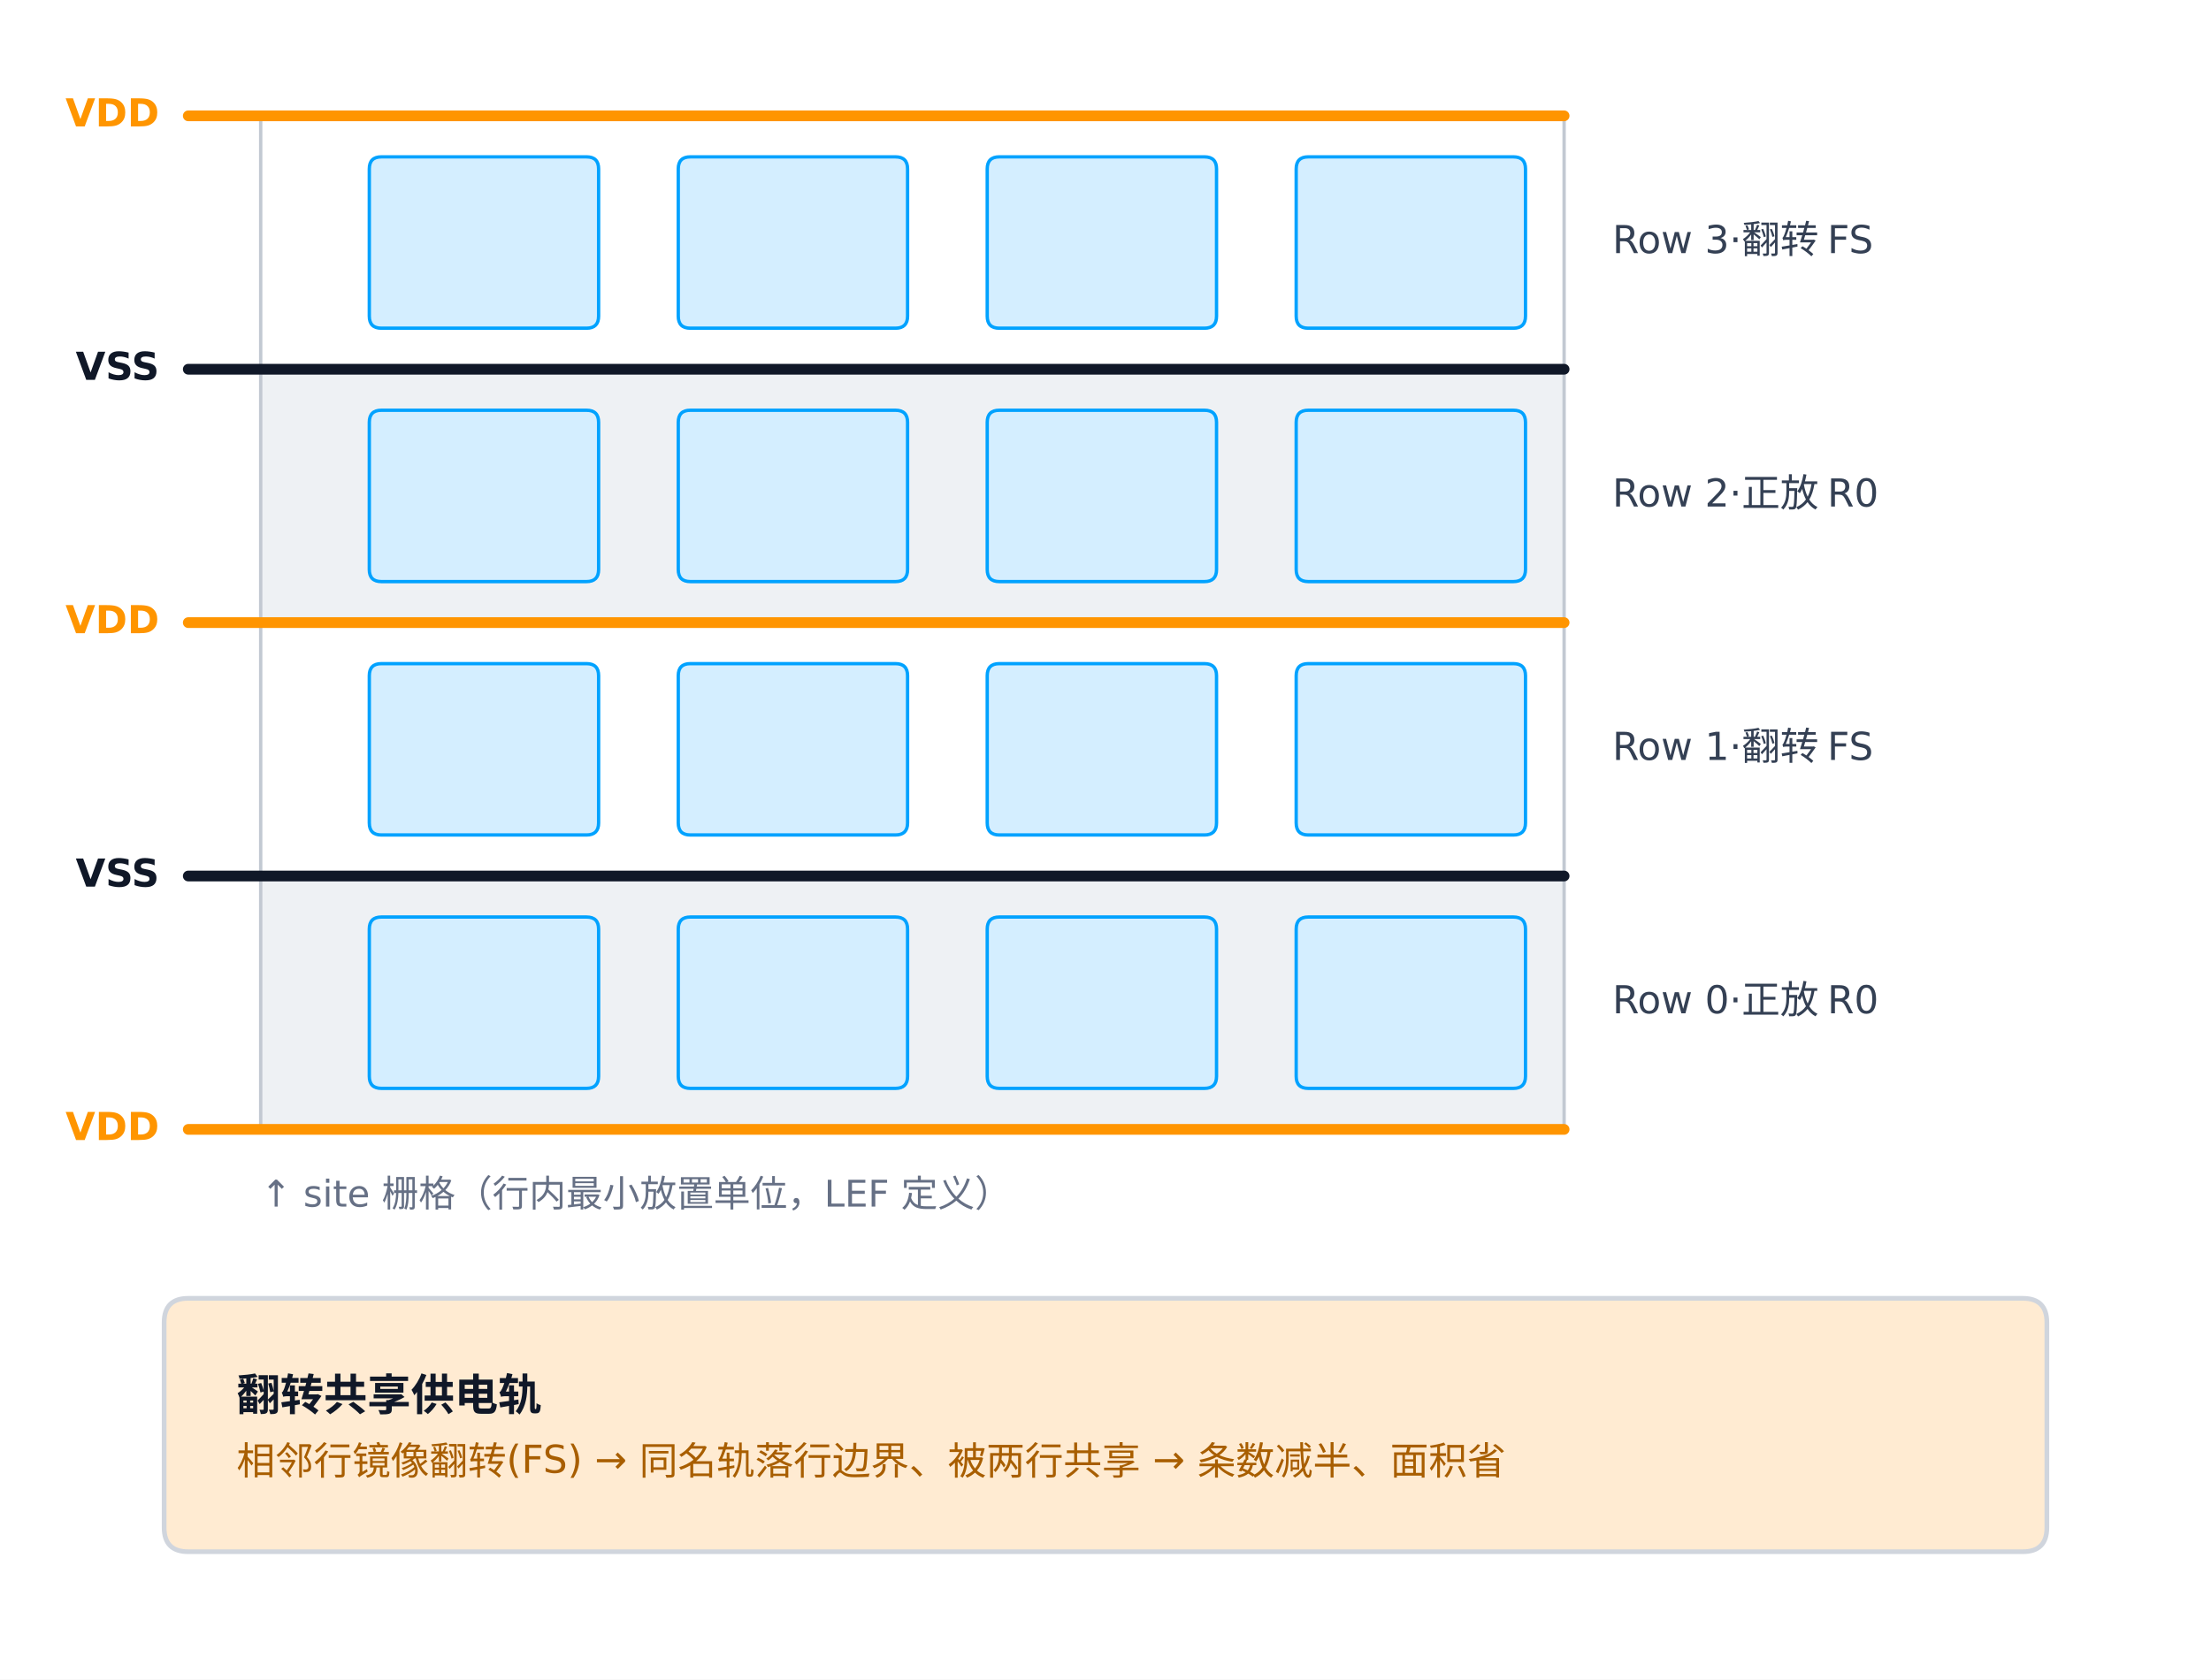
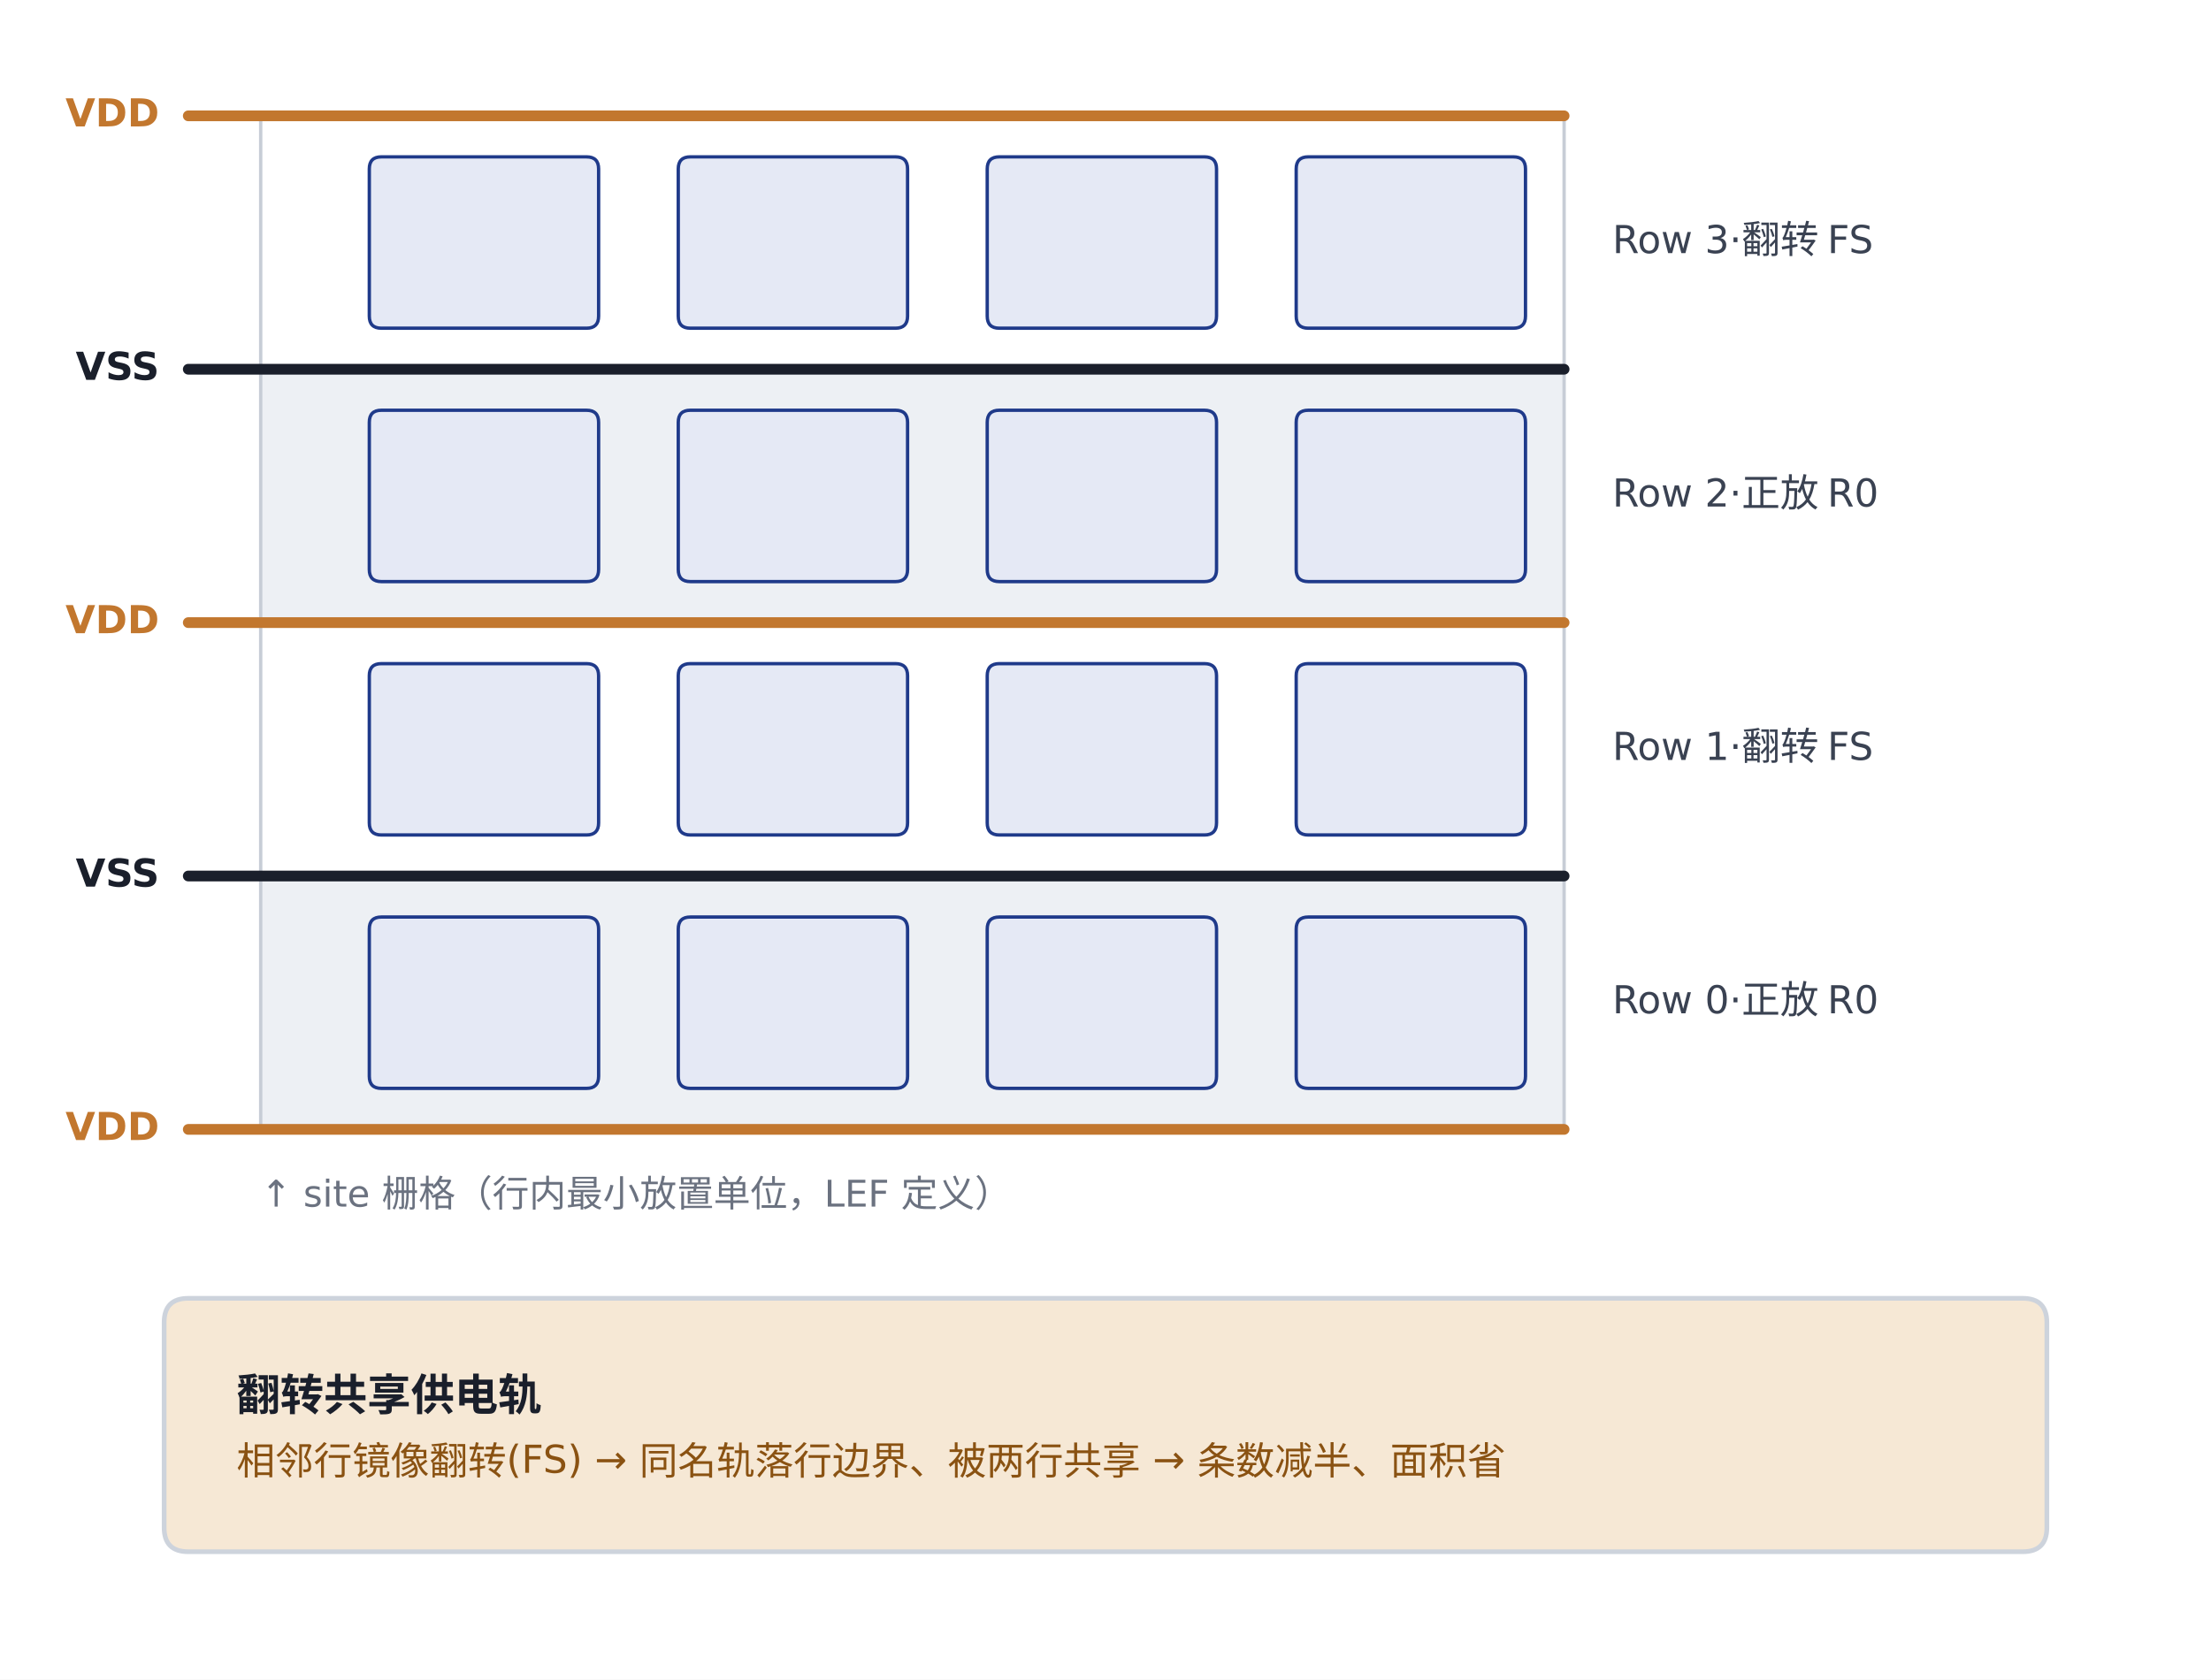
<svg xmlns="http://www.w3.org/2000/svg" width="659.52pt" height="501.12pt" viewBox="0 0 659.52 501.12" version="1.1">
  <defs>
    <style type="text/css">*{stroke-linejoin: round; stroke-linecap: butt}</style>
  </defs>
  <g id="figure_1">
    <g id="patch_1">
      <path d="M 0 501.12  L 659.52 501.12  L 659.52 0  L 0 0  z " style="fill: #ffffff" />
    </g>
    <g id="axes_1">
      <g id="patch_2">
-         <path d="M 5.76 495.36  L 653.76 495.36  L 653.76 5.76  L 5.76 5.76  z " clip-path="url(#p98e94a2d8c)" style="fill: #ffffff" />
+         <path d="M 5.76 495.36  L 653.76 495.36  L 653.76 5.76  L 5.76 5.76  z " clip-path="url(#p87aff884bc)" style="fill: #ffffff" />
      </g>
      <g id="patch_3">
-         <path d="M 77.76 336.96  L 466.56 336.96  L 466.56 261.36  L 77.76 261.36  z " clip-path="url(#p98e94a2d8c)" style="fill: #eef1f4; stroke: #c2c9d2; stroke-linejoin: miter" />
+         <path d="M 77.76 336.96  L 466.56 336.96  L 466.56 261.36  L 77.76 261.36  z " clip-path="url(#p87aff884bc)" style="fill: #edf0f4; stroke: #c7cdd6; stroke-linejoin: miter" />
      </g>
      <g id="patch_4">
-         <path d="M 77.76 261.36  L 466.56 261.36  L 466.56 185.76  L 77.76 185.76  z " clip-path="url(#p98e94a2d8c)" style="fill: #ffffff; stroke: #c2c9d2; stroke-linejoin: miter" />
+         <path d="M 77.76 261.36  L 466.56 261.36  L 466.56 185.76  L 77.76 185.76  z " clip-path="url(#p87aff884bc)" style="fill: #ffffff; stroke: #c7cdd6; stroke-linejoin: miter" />
      </g>
      <g id="patch_5">
-         <path d="M 77.76 185.76  L 466.56 185.76  L 466.56 110.16  L 77.76 110.16  z " clip-path="url(#p98e94a2d8c)" style="fill: #eef1f4; stroke: #c2c9d2; stroke-linejoin: miter" />
+         <path d="M 77.76 185.76  L 466.56 185.76  L 466.56 110.16  L 77.76 110.16  z " clip-path="url(#p87aff884bc)" style="fill: #edf0f4; stroke: #c7cdd6; stroke-linejoin: miter" />
      </g>
      <g id="patch_6">
-         <path d="M 77.76 110.16  L 466.56 110.16  L 466.56 34.56  L 77.76 34.56  z " clip-path="url(#p98e94a2d8c)" style="fill: #ffffff; stroke: #c2c9d2; stroke-linejoin: miter" />
+         <path d="M 77.76 110.16  L 466.56 110.16  L 466.56 34.56  L 77.76 34.56  z " clip-path="url(#p87aff884bc)" style="fill: #ffffff; stroke: #c7cdd6; stroke-linejoin: miter" />
      </g>
      <g id="patch_7">
-         <path d="M 56.16 462.96  L 603.36 462.96  Q 610.56 462.96 610.56 455.76  L 610.56 394.56  Q 610.56 387.36 603.36 387.36  L 56.16 387.36  Q 48.96 387.36 48.96 394.56  L 48.96 455.76  Q 48.96 462.96 56.16 462.96  z " clip-path="url(#p98e94a2d8c)" style="fill: #ffebd2; stroke: #d0d5dd; stroke-width: 1.4; stroke-linejoin: miter" />
+         <path d="M 56.16 462.96  L 603.36 462.96  Q 610.56 462.96 610.56 455.76  L 610.56 394.56  Q 610.56 387.36 603.36 387.36  L 56.16 387.36  Q 48.96 387.36 48.96 394.56  L 48.96 455.76  Q 48.96 462.96 56.16 462.96  z " clip-path="url(#p87aff884bc)" style="fill: #f6e8d5; stroke: #cdd3dc; stroke-width: 1.4; stroke-linejoin: miter" />
      </g>
      <g id="text_1">
-         <text style="font-size: 11.5px; font-family: 'Microsoft YaHei', 'Microsoft YaHei UI', 'SimHei', 'Segoe UI', 'DejaVu Sans', sans-serif; text-anchor: start; fill: #344054" x="480.96" y="302.327" transform="rotate(-0 480.96 302.327)">Row 0·正放 R0</text>
+         <text style="font-size: 11.5px; font-family: 'Microsoft YaHei', 'Microsoft YaHei UI', 'SimHei', 'Segoe UI', 'DejaVu Sans', sans-serif; text-anchor: start; fill: #3a4252" x="480.96" y="302.327" transform="rotate(-0 480.96 302.327)">Row 0·正放 R0</text>
      </g>
      <g id="patch_8">
-         <path d="M 113.76 324.72  L 174.96 324.72  Q 178.56 324.72 178.56 321.12  L 178.56 277.2  Q 178.56 273.6 174.96 273.6  L 113.76 273.6  Q 110.16 273.6 110.16 277.2  L 110.16 321.12  Q 110.16 324.72 113.76 324.72  z " clip-path="url(#p98e94a2d8c)" style="fill: #d4eeff; stroke: #00a2ff; stroke-linejoin: miter" />
+         <path d="M 113.76 324.72  L 174.96 324.72  Q 178.56 324.72 178.56 321.12  L 178.56 277.2  Q 178.56 273.6 174.96 273.6  L 113.76 273.6  Q 110.16 273.6 110.16 277.2  L 110.16 321.12  Q 110.16 324.72 113.76 324.72  z " clip-path="url(#p87aff884bc)" style="fill: #e5e9f5; stroke: #1f3a8a; stroke-linejoin: miter" />
      </g>
      <g id="patch_9">
-         <path d="M 205.92 324.72  L 267.12 324.72  Q 270.72 324.72 270.72 321.12  L 270.72 277.2  Q 270.72 273.6 267.12 273.6  L 205.92 273.6  Q 202.32 273.6 202.32 277.2  L 202.32 321.12  Q 202.32 324.72 205.92 324.72  z " clip-path="url(#p98e94a2d8c)" style="fill: #d4eeff; stroke: #00a2ff; stroke-linejoin: miter" />
+         <path d="M 205.92 324.72  L 267.12 324.72  Q 270.72 324.72 270.72 321.12  L 270.72 277.2  Q 270.72 273.6 267.12 273.6  L 205.92 273.6  Q 202.32 273.6 202.32 277.2  L 202.32 321.12  Q 202.32 324.72 205.92 324.72  z " clip-path="url(#p87aff884bc)" style="fill: #e5e9f5; stroke: #1f3a8a; stroke-linejoin: miter" />
      </g>
      <g id="patch_10">
-         <path d="M 298.08 324.72  L 359.28 324.72  Q 362.88 324.72 362.88 321.12  L 362.88 277.2  Q 362.88 273.6 359.28 273.6  L 298.08 273.6  Q 294.48 273.6 294.48 277.2  L 294.48 321.12  Q 294.48 324.72 298.08 324.72  z " clip-path="url(#p98e94a2d8c)" style="fill: #d4eeff; stroke: #00a2ff; stroke-linejoin: miter" />
+         <path d="M 298.08 324.72  L 359.28 324.72  Q 362.88 324.72 362.88 321.12  L 362.88 277.2  Q 362.88 273.6 359.28 273.6  L 298.08 273.6  Q 294.48 273.6 294.48 277.2  L 294.48 321.12  Q 294.48 324.72 298.08 324.72  z " clip-path="url(#p87aff884bc)" style="fill: #e5e9f5; stroke: #1f3a8a; stroke-linejoin: miter" />
      </g>
      <g id="patch_11">
-         <path d="M 390.24 324.72  L 451.44 324.72  Q 455.04 324.72 455.04 321.12  L 455.04 277.2  Q 455.04 273.6 451.44 273.6  L 390.24 273.6  Q 386.64 273.6 386.64 277.2  L 386.64 321.12  Q 386.64 324.72 390.24 324.72  z " clip-path="url(#p98e94a2d8c)" style="fill: #d4eeff; stroke: #00a2ff; stroke-linejoin: miter" />
+         <path d="M 390.24 324.72  L 451.44 324.72  Q 455.04 324.72 455.04 321.12  L 455.04 277.2  Q 455.04 273.6 451.44 273.6  L 390.24 273.6  Q 386.64 273.6 386.64 277.2  L 386.64 321.12  Q 386.64 324.72 390.24 324.72  z " clip-path="url(#p87aff884bc)" style="fill: #e5e9f5; stroke: #1f3a8a; stroke-linejoin: miter" />
      </g>
      <g id="text_2">
-         <text style="font-size: 11.5px; font-family: 'Microsoft YaHei', 'Microsoft YaHei UI', 'SimHei', 'Segoe UI', 'DejaVu Sans', sans-serif; text-anchor: start; fill: #344054" x="480.96" y="226.727" transform="rotate(-0 480.96 226.727)">Row 1·翻转 FS</text>
+         <text style="font-size: 11.5px; font-family: 'Microsoft YaHei', 'Microsoft YaHei UI', 'SimHei', 'Segoe UI', 'DejaVu Sans', sans-serif; text-anchor: start; fill: #3a4252" x="480.96" y="226.727" transform="rotate(-0 480.96 226.727)">Row 1·翻转 FS</text>
      </g>
      <g id="patch_12">
-         <path d="M 113.76 249.12  L 174.96 249.12  Q 178.56 249.12 178.56 245.52  L 178.56 201.6  Q 178.56 198 174.96 198  L 113.76 198  Q 110.16 198 110.16 201.6  L 110.16 245.52  Q 110.16 249.12 113.76 249.12  z " clip-path="url(#p98e94a2d8c)" style="fill: #d4eeff; stroke: #00a2ff; stroke-linejoin: miter" />
+         <path d="M 113.76 249.12  L 174.96 249.12  Q 178.56 249.12 178.56 245.52  L 178.56 201.6  Q 178.56 198 174.96 198  L 113.76 198  Q 110.16 198 110.16 201.6  L 110.16 245.52  Q 110.16 249.12 113.76 249.12  z " clip-path="url(#p87aff884bc)" style="fill: #e5e9f5; stroke: #1f3a8a; stroke-linejoin: miter" />
      </g>
      <g id="patch_13">
-         <path d="M 205.92 249.12  L 267.12 249.12  Q 270.72 249.12 270.72 245.52  L 270.72 201.6  Q 270.72 198 267.12 198  L 205.92 198  Q 202.32 198 202.32 201.6  L 202.32 245.52  Q 202.32 249.12 205.92 249.12  z " clip-path="url(#p98e94a2d8c)" style="fill: #d4eeff; stroke: #00a2ff; stroke-linejoin: miter" />
+         <path d="M 205.92 249.12  L 267.12 249.12  Q 270.72 249.12 270.72 245.52  L 270.72 201.6  Q 270.72 198 267.12 198  L 205.92 198  Q 202.32 198 202.32 201.6  L 202.32 245.52  Q 202.32 249.12 205.92 249.12  z " clip-path="url(#p87aff884bc)" style="fill: #e5e9f5; stroke: #1f3a8a; stroke-linejoin: miter" />
      </g>
      <g id="patch_14">
-         <path d="M 298.08 249.12  L 359.28 249.12  Q 362.88 249.12 362.88 245.52  L 362.88 201.6  Q 362.88 198 359.28 198  L 298.08 198  Q 294.48 198 294.48 201.6  L 294.48 245.52  Q 294.48 249.12 298.08 249.12  z " clip-path="url(#p98e94a2d8c)" style="fill: #d4eeff; stroke: #00a2ff; stroke-linejoin: miter" />
+         <path d="M 298.08 249.12  L 359.28 249.12  Q 362.88 249.12 362.88 245.52  L 362.88 201.6  Q 362.88 198 359.28 198  L 298.08 198  Q 294.48 198 294.48 201.6  L 294.48 245.52  Q 294.48 249.12 298.08 249.12  z " clip-path="url(#p87aff884bc)" style="fill: #e5e9f5; stroke: #1f3a8a; stroke-linejoin: miter" />
      </g>
      <g id="patch_15">
-         <path d="M 390.24 249.12  L 451.44 249.12  Q 455.04 249.12 455.04 245.52  L 455.04 201.6  Q 455.04 198 451.44 198  L 390.24 198  Q 386.64 198 386.64 201.6  L 386.64 245.52  Q 386.64 249.12 390.24 249.12  z " clip-path="url(#p98e94a2d8c)" style="fill: #d4eeff; stroke: #00a2ff; stroke-linejoin: miter" />
+         <path d="M 390.24 249.12  L 451.44 249.12  Q 455.04 249.12 455.04 245.52  L 455.04 201.6  Q 455.04 198 451.44 198  L 390.24 198  Q 386.64 198 386.64 201.6  L 386.64 245.52  Q 386.64 249.12 390.24 249.12  z " clip-path="url(#p87aff884bc)" style="fill: #e5e9f5; stroke: #1f3a8a; stroke-linejoin: miter" />
      </g>
      <g id="text_3">
-         <text style="font-size: 11.5px; font-family: 'Microsoft YaHei', 'Microsoft YaHei UI', 'SimHei', 'Segoe UI', 'DejaVu Sans', sans-serif; text-anchor: start; fill: #344054" x="480.96" y="151.127" transform="rotate(-0 480.96 151.127)">Row 2·正放 R0</text>
+         <text style="font-size: 11.5px; font-family: 'Microsoft YaHei', 'Microsoft YaHei UI', 'SimHei', 'Segoe UI', 'DejaVu Sans', sans-serif; text-anchor: start; fill: #3a4252" x="480.96" y="151.127" transform="rotate(-0 480.96 151.127)">Row 2·正放 R0</text>
      </g>
      <g id="patch_16">
-         <path d="M 113.76 173.52  L 174.96 173.52  Q 178.56 173.52 178.56 169.92  L 178.56 126  Q 178.56 122.4 174.96 122.4  L 113.76 122.4  Q 110.16 122.4 110.16 126  L 110.16 169.92  Q 110.16 173.52 113.76 173.52  z " clip-path="url(#p98e94a2d8c)" style="fill: #d4eeff; stroke: #00a2ff; stroke-linejoin: miter" />
+         <path d="M 113.76 173.52  L 174.96 173.52  Q 178.56 173.52 178.56 169.92  L 178.56 126  Q 178.56 122.4 174.96 122.4  L 113.76 122.4  Q 110.16 122.4 110.16 126  L 110.16 169.92  Q 110.16 173.52 113.76 173.52  z " clip-path="url(#p87aff884bc)" style="fill: #e5e9f5; stroke: #1f3a8a; stroke-linejoin: miter" />
      </g>
      <g id="patch_17">
-         <path d="M 205.92 173.52  L 267.12 173.52  Q 270.72 173.52 270.72 169.92  L 270.72 126  Q 270.72 122.4 267.12 122.4  L 205.92 122.4  Q 202.32 122.4 202.32 126  L 202.32 169.92  Q 202.32 173.52 205.92 173.52  z " clip-path="url(#p98e94a2d8c)" style="fill: #d4eeff; stroke: #00a2ff; stroke-linejoin: miter" />
+         <path d="M 205.92 173.52  L 267.12 173.52  Q 270.72 173.52 270.72 169.92  L 270.72 126  Q 270.72 122.4 267.12 122.4  L 205.92 122.4  Q 202.32 122.4 202.32 126  L 202.32 169.92  Q 202.32 173.52 205.92 173.52  z " clip-path="url(#p87aff884bc)" style="fill: #e5e9f5; stroke: #1f3a8a; stroke-linejoin: miter" />
      </g>
      <g id="patch_18">
-         <path d="M 298.08 173.52  L 359.28 173.52  Q 362.88 173.52 362.88 169.92  L 362.88 126  Q 362.88 122.4 359.28 122.4  L 298.08 122.4  Q 294.48 122.4 294.48 126  L 294.48 169.92  Q 294.48 173.52 298.08 173.52  z " clip-path="url(#p98e94a2d8c)" style="fill: #d4eeff; stroke: #00a2ff; stroke-linejoin: miter" />
+         <path d="M 298.08 173.52  L 359.28 173.52  Q 362.88 173.52 362.88 169.92  L 362.88 126  Q 362.88 122.4 359.28 122.4  L 298.08 122.4  Q 294.48 122.4 294.48 126  L 294.48 169.92  Q 294.48 173.52 298.08 173.52  z " clip-path="url(#p87aff884bc)" style="fill: #e5e9f5; stroke: #1f3a8a; stroke-linejoin: miter" />
      </g>
      <g id="patch_19">
-         <path d="M 390.24 173.52  L 451.44 173.52  Q 455.04 173.52 455.04 169.92  L 455.04 126  Q 455.04 122.4 451.44 122.4  L 390.24 122.4  Q 386.64 122.4 386.64 126  L 386.64 169.92  Q 386.64 173.52 390.24 173.52  z " clip-path="url(#p98e94a2d8c)" style="fill: #d4eeff; stroke: #00a2ff; stroke-linejoin: miter" />
+         <path d="M 390.24 173.52  L 451.44 173.52  Q 455.04 173.52 455.04 169.92  L 455.04 126  Q 455.04 122.4 451.44 122.4  L 390.24 122.4  Q 386.64 122.4 386.64 126  L 386.64 169.92  Q 386.64 173.52 390.24 173.52  z " clip-path="url(#p87aff884bc)" style="fill: #e5e9f5; stroke: #1f3a8a; stroke-linejoin: miter" />
      </g>
      <g id="text_4">
-         <text style="font-size: 11.5px; font-family: 'Microsoft YaHei', 'Microsoft YaHei UI', 'SimHei', 'Segoe UI', 'DejaVu Sans', sans-serif; text-anchor: start; fill: #344054" x="480.96" y="75.527" transform="rotate(-0 480.96 75.52699)">Row 3·翻转 FS</text>
+         <text style="font-size: 11.5px; font-family: 'Microsoft YaHei', 'Microsoft YaHei UI', 'SimHei', 'Segoe UI', 'DejaVu Sans', sans-serif; text-anchor: start; fill: #3a4252" x="480.96" y="75.527" transform="rotate(-0 480.96 75.52699)">Row 3·翻转 FS</text>
      </g>
      <g id="patch_20">
-         <path d="M 113.76 97.92  L 174.96 97.92  Q 178.56 97.92 178.56 94.32  L 178.56 50.4  Q 178.56 46.8 174.96 46.8  L 113.76 46.8  Q 110.16 46.8 110.16 50.4  L 110.16 94.32  Q 110.16 97.92 113.76 97.92  z " clip-path="url(#p98e94a2d8c)" style="fill: #d4eeff; stroke: #00a2ff; stroke-linejoin: miter" />
+         <path d="M 113.76 97.92  L 174.96 97.92  Q 178.56 97.92 178.56 94.32  L 178.56 50.4  Q 178.56 46.8 174.96 46.8  L 113.76 46.8  Q 110.16 46.8 110.16 50.4  L 110.16 94.32  Q 110.16 97.92 113.76 97.92  z " clip-path="url(#p87aff884bc)" style="fill: #e5e9f5; stroke: #1f3a8a; stroke-linejoin: miter" />
      </g>
      <g id="patch_21">
-         <path d="M 205.92 97.92  L 267.12 97.92  Q 270.72 97.92 270.72 94.32  L 270.72 50.4  Q 270.72 46.8 267.12 46.8  L 205.92 46.8  Q 202.32 46.8 202.32 50.4  L 202.32 94.32  Q 202.32 97.92 205.92 97.92  z " clip-path="url(#p98e94a2d8c)" style="fill: #d4eeff; stroke: #00a2ff; stroke-linejoin: miter" />
+         <path d="M 205.92 97.92  L 267.12 97.92  Q 270.72 97.92 270.72 94.32  L 270.72 50.4  Q 270.72 46.8 267.12 46.8  L 205.92 46.8  Q 202.32 46.8 202.32 50.4  L 202.32 94.32  Q 202.32 97.92 205.92 97.92  z " clip-path="url(#p87aff884bc)" style="fill: #e5e9f5; stroke: #1f3a8a; stroke-linejoin: miter" />
      </g>
      <g id="patch_22">
-         <path d="M 298.08 97.92  L 359.28 97.92  Q 362.88 97.92 362.88 94.32  L 362.88 50.4  Q 362.88 46.8 359.28 46.8  L 298.08 46.8  Q 294.48 46.8 294.48 50.4  L 294.48 94.32  Q 294.48 97.92 298.08 97.92  z " clip-path="url(#p98e94a2d8c)" style="fill: #d4eeff; stroke: #00a2ff; stroke-linejoin: miter" />
+         <path d="M 298.08 97.92  L 359.28 97.92  Q 362.88 97.92 362.88 94.32  L 362.88 50.4  Q 362.88 46.8 359.28 46.8  L 298.08 46.8  Q 294.48 46.8 294.48 50.4  L 294.48 94.32  Q 294.48 97.92 298.08 97.92  z " clip-path="url(#p87aff884bc)" style="fill: #e5e9f5; stroke: #1f3a8a; stroke-linejoin: miter" />
      </g>
      <g id="patch_23">
-         <path d="M 390.24 97.92  L 451.44 97.92  Q 455.04 97.92 455.04 94.32  L 455.04 50.4  Q 455.04 46.8 451.44 46.8  L 390.24 46.8  Q 386.64 46.8 386.64 50.4  L 386.64 94.32  Q 386.64 97.92 390.24 97.92  z " clip-path="url(#p98e94a2d8c)" style="fill: #d4eeff; stroke: #00a2ff; stroke-linejoin: miter" />
+         <path d="M 390.24 97.92  L 451.44 97.92  Q 455.04 97.92 455.04 94.32  L 455.04 50.4  Q 455.04 46.8 451.44 46.8  L 390.24 46.8  Q 386.64 46.8 386.64 50.4  L 386.64 94.32  Q 386.64 97.92 390.24 97.92  z " clip-path="url(#p87aff884bc)" style="fill: #e5e9f5; stroke: #1f3a8a; stroke-linejoin: miter" />
      </g>
      <g id="text_5">
-         <text style="font-weight: 700; font-size: 11.5px; font-family: 'Microsoft YaHei', 'Microsoft YaHei UI', 'SimHei', 'Segoe UI', 'DejaVu Sans', sans-serif; text-anchor: end; fill: #ff9500" x="47.52" y="340.127" transform="rotate(-0 47.52 340.127)">VDD</text>
+         <text style="font-weight: 700; font-size: 11.5px; font-family: 'Microsoft YaHei', 'Microsoft YaHei UI', 'SimHei', 'Segoe UI', 'DejaVu Sans', sans-serif; text-anchor: end; fill: #c2772e" x="47.52" y="340.127" transform="rotate(-0 47.52 340.127)">VDD</text>
      </g>
      <g id="text_6">
-         <text style="font-weight: 700; font-size: 11.5px; font-family: 'Microsoft YaHei', 'Microsoft YaHei UI', 'SimHei', 'Segoe UI', 'DejaVu Sans', sans-serif; text-anchor: end; fill: #101828" x="47.52" y="264.527" transform="rotate(-0 47.52 264.527)">VSS</text>
+         <text style="font-weight: 700; font-size: 11.5px; font-family: 'Microsoft YaHei', 'Microsoft YaHei UI', 'SimHei', 'Segoe UI', 'DejaVu Sans', sans-serif; text-anchor: end; fill: #1a1f2b" x="47.52" y="264.527" transform="rotate(-0 47.52 264.527)">VSS</text>
      </g>
      <g id="text_7">
-         <text style="font-weight: 700; font-size: 11.5px; font-family: 'Microsoft YaHei', 'Microsoft YaHei UI', 'SimHei', 'Segoe UI', 'DejaVu Sans', sans-serif; text-anchor: end; fill: #ff9500" x="47.52" y="188.927" transform="rotate(-0 47.52 188.927)">VDD</text>
+         <text style="font-weight: 700; font-size: 11.5px; font-family: 'Microsoft YaHei', 'Microsoft YaHei UI', 'SimHei', 'Segoe UI', 'DejaVu Sans', sans-serif; text-anchor: end; fill: #c2772e" x="47.52" y="188.927" transform="rotate(-0 47.52 188.927)">VDD</text>
      </g>
      <g id="text_8">
-         <text style="font-weight: 700; font-size: 11.5px; font-family: 'Microsoft YaHei', 'Microsoft YaHei UI', 'SimHei', 'Segoe UI', 'DejaVu Sans', sans-serif; text-anchor: end; fill: #101828" x="47.52" y="113.327" transform="rotate(-0 47.52 113.327)">VSS</text>
+         <text style="font-weight: 700; font-size: 11.5px; font-family: 'Microsoft YaHei', 'Microsoft YaHei UI', 'SimHei', 'Segoe UI', 'DejaVu Sans', sans-serif; text-anchor: end; fill: #1a1f2b" x="47.52" y="113.327" transform="rotate(-0 47.52 113.327)">VSS</text>
      </g>
      <g id="text_9">
-         <text style="font-weight: 700; font-size: 11.5px; font-family: 'Microsoft YaHei', 'Microsoft YaHei UI', 'SimHei', 'Segoe UI', 'DejaVu Sans', sans-serif; text-anchor: end; fill: #ff9500" x="47.52" y="37.727" transform="rotate(-0 47.52 37.72699)">VDD</text>
+         <text style="font-weight: 700; font-size: 11.5px; font-family: 'Microsoft YaHei', 'Microsoft YaHei UI', 'SimHei', 'Segoe UI', 'DejaVu Sans', sans-serif; text-anchor: end; fill: #c2772e" x="47.52" y="37.727" transform="rotate(-0 47.52 37.72699)">VDD</text>
      </g>
      <g id="text_10">
-         <text style="font-size: 11px; font-family: 'Microsoft YaHei', 'Microsoft YaHei UI', 'SimHei', 'Segoe UI', 'DejaVu Sans', sans-serif; text-anchor: start; fill: #667085" x="77.76" y="360" transform="rotate(-0 77.76 360)">↑ site 栅格（行内最小放置单位，LEF 定义）</text>
+         <text style="font-size: 11px; font-family: 'Microsoft YaHei', 'Microsoft YaHei UI', 'SimHei', 'Segoe UI', 'DejaVu Sans', sans-serif; text-anchor: start; fill: #6b7280" x="77.76" y="360" transform="rotate(-0 77.76 360)">↑ site 栅格（行内最小放置单位，LEF 定义）</text>
      </g>
      <g id="text_11">
-         <text style="font-weight: 700; font-size: 13px; font-family: 'Microsoft YaHei', 'Microsoft YaHei UI', 'SimHei', 'Segoe UI', 'DejaVu Sans', sans-serif; text-anchor: start; fill: #101828" x="70.56" y="420.792" transform="rotate(-0 70.56 420.7919)">翻转共享供电轨</text>
+         <text style="font-weight: 700; font-size: 13px; font-family: 'Microsoft YaHei', 'Microsoft YaHei UI', 'SimHei', 'Segoe UI', 'DejaVu Sans', sans-serif; text-anchor: start; fill: #1a1f2b" x="70.56" y="420.792" transform="rotate(-0 70.56 420.7919)">翻转共享供电轨</text>
      </g>
      <g id="text_12">
-         <text style="font-size: 11.5px; font-family: 'Microsoft YaHei', 'Microsoft YaHei UI', 'SimHei', 'Segoe UI', 'DejaVu Sans', sans-serif; text-anchor: start; fill: #a85e00" x="70.56" y="439.941" transform="rotate(-0 70.56 439.9412)">相邻行镜像翻转(FS) → 同名轨落行边界、被两行共享 → 条数减半、面积省</text>
+         <text style="font-size: 11.5px; font-family: 'Microsoft YaHei', 'Microsoft YaHei UI', 'SimHei', 'Segoe UI', 'DejaVu Sans', sans-serif; text-anchor: start; fill: #8a5212" x="70.56" y="439.941" transform="rotate(-0 70.56 439.9412)">相邻行镜像翻转(FS) → 同名轨落行边界、被两行共享 → 条数减半、面积省</text>
      </g>
      <g id="line2d_1">
-         <path d="M 56.16 336.96  L 466.56 336.96  " clip-path="url(#p98e94a2d8c)" style="fill: none; stroke: #ff9500; stroke-width: 3.2; stroke-linecap: round" />
+         <path d="M 56.16 336.96  L 466.56 336.96  " clip-path="url(#p87aff884bc)" style="fill: none; stroke: #c2772e; stroke-width: 3.2; stroke-linecap: round" />
      </g>
      <g id="line2d_2">
-         <path d="M 56.16 261.36  L 466.56 261.36  " clip-path="url(#p98e94a2d8c)" style="fill: none; stroke: #101828; stroke-width: 3.2; stroke-linecap: round" />
+         <path d="M 56.16 261.36  L 466.56 261.36  " clip-path="url(#p87aff884bc)" style="fill: none; stroke: #1a1f2b; stroke-width: 3.2; stroke-linecap: round" />
      </g>
      <g id="line2d_3">
-         <path d="M 56.16 185.76  L 466.56 185.76  " clip-path="url(#p98e94a2d8c)" style="fill: none; stroke: #ff9500; stroke-width: 3.2; stroke-linecap: round" />
+         <path d="M 56.16 185.76  L 466.56 185.76  " clip-path="url(#p87aff884bc)" style="fill: none; stroke: #c2772e; stroke-width: 3.2; stroke-linecap: round" />
      </g>
      <g id="line2d_4">
-         <path d="M 56.16 110.16  L 466.56 110.16  " clip-path="url(#p98e94a2d8c)" style="fill: none; stroke: #101828; stroke-width: 3.2; stroke-linecap: round" />
+         <path d="M 56.16 110.16  L 466.56 110.16  " clip-path="url(#p87aff884bc)" style="fill: none; stroke: #1a1f2b; stroke-width: 3.2; stroke-linecap: round" />
      </g>
      <g id="line2d_5">
-         <path d="M 56.16 34.56  L 466.56 34.56  " clip-path="url(#p98e94a2d8c)" style="fill: none; stroke: #ff9500; stroke-width: 3.2; stroke-linecap: round" />
+         <path d="M 56.16 34.56  L 466.56 34.56  " clip-path="url(#p87aff884bc)" style="fill: none; stroke: #c2772e; stroke-width: 3.2; stroke-linecap: round" />
      </g>
    </g>
  </g>
  <defs>
-     <clipPath id="p98e94a2d8c">
+     <clipPath id="p87aff884bc">
      <rect x="5.76" y="5.76" width="648" height="489.6" />
    </clipPath>
  </defs>
</svg>
